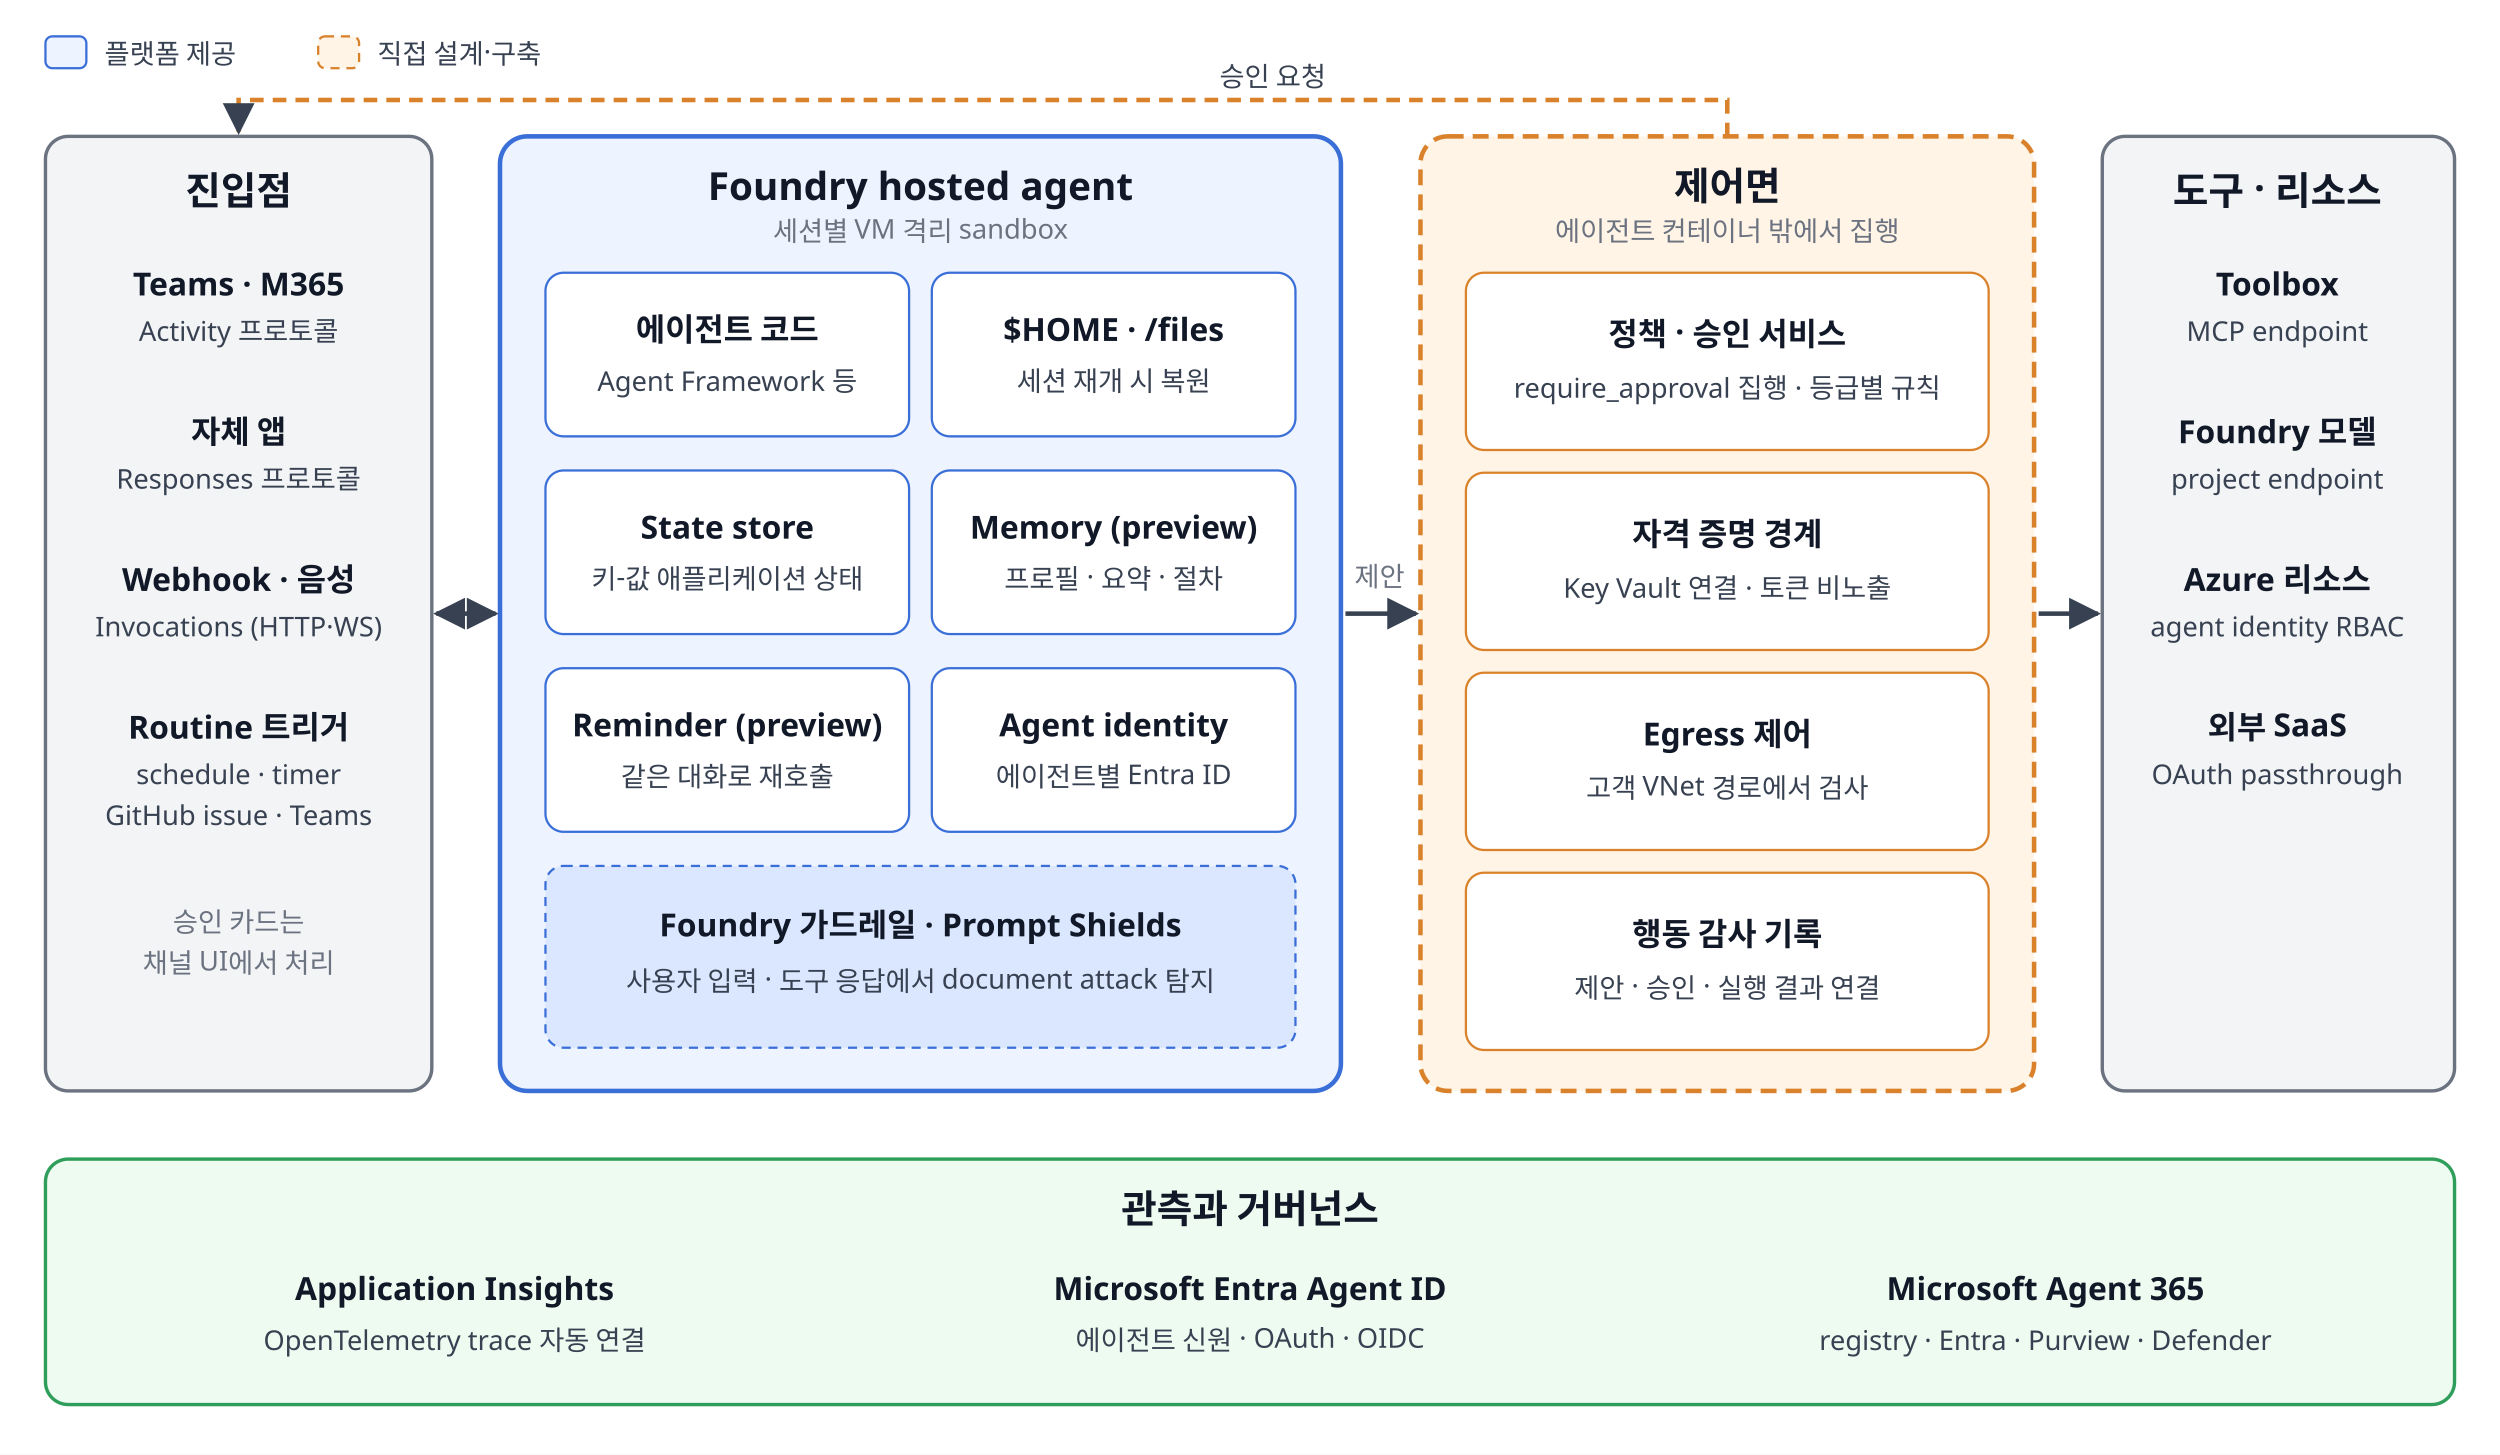
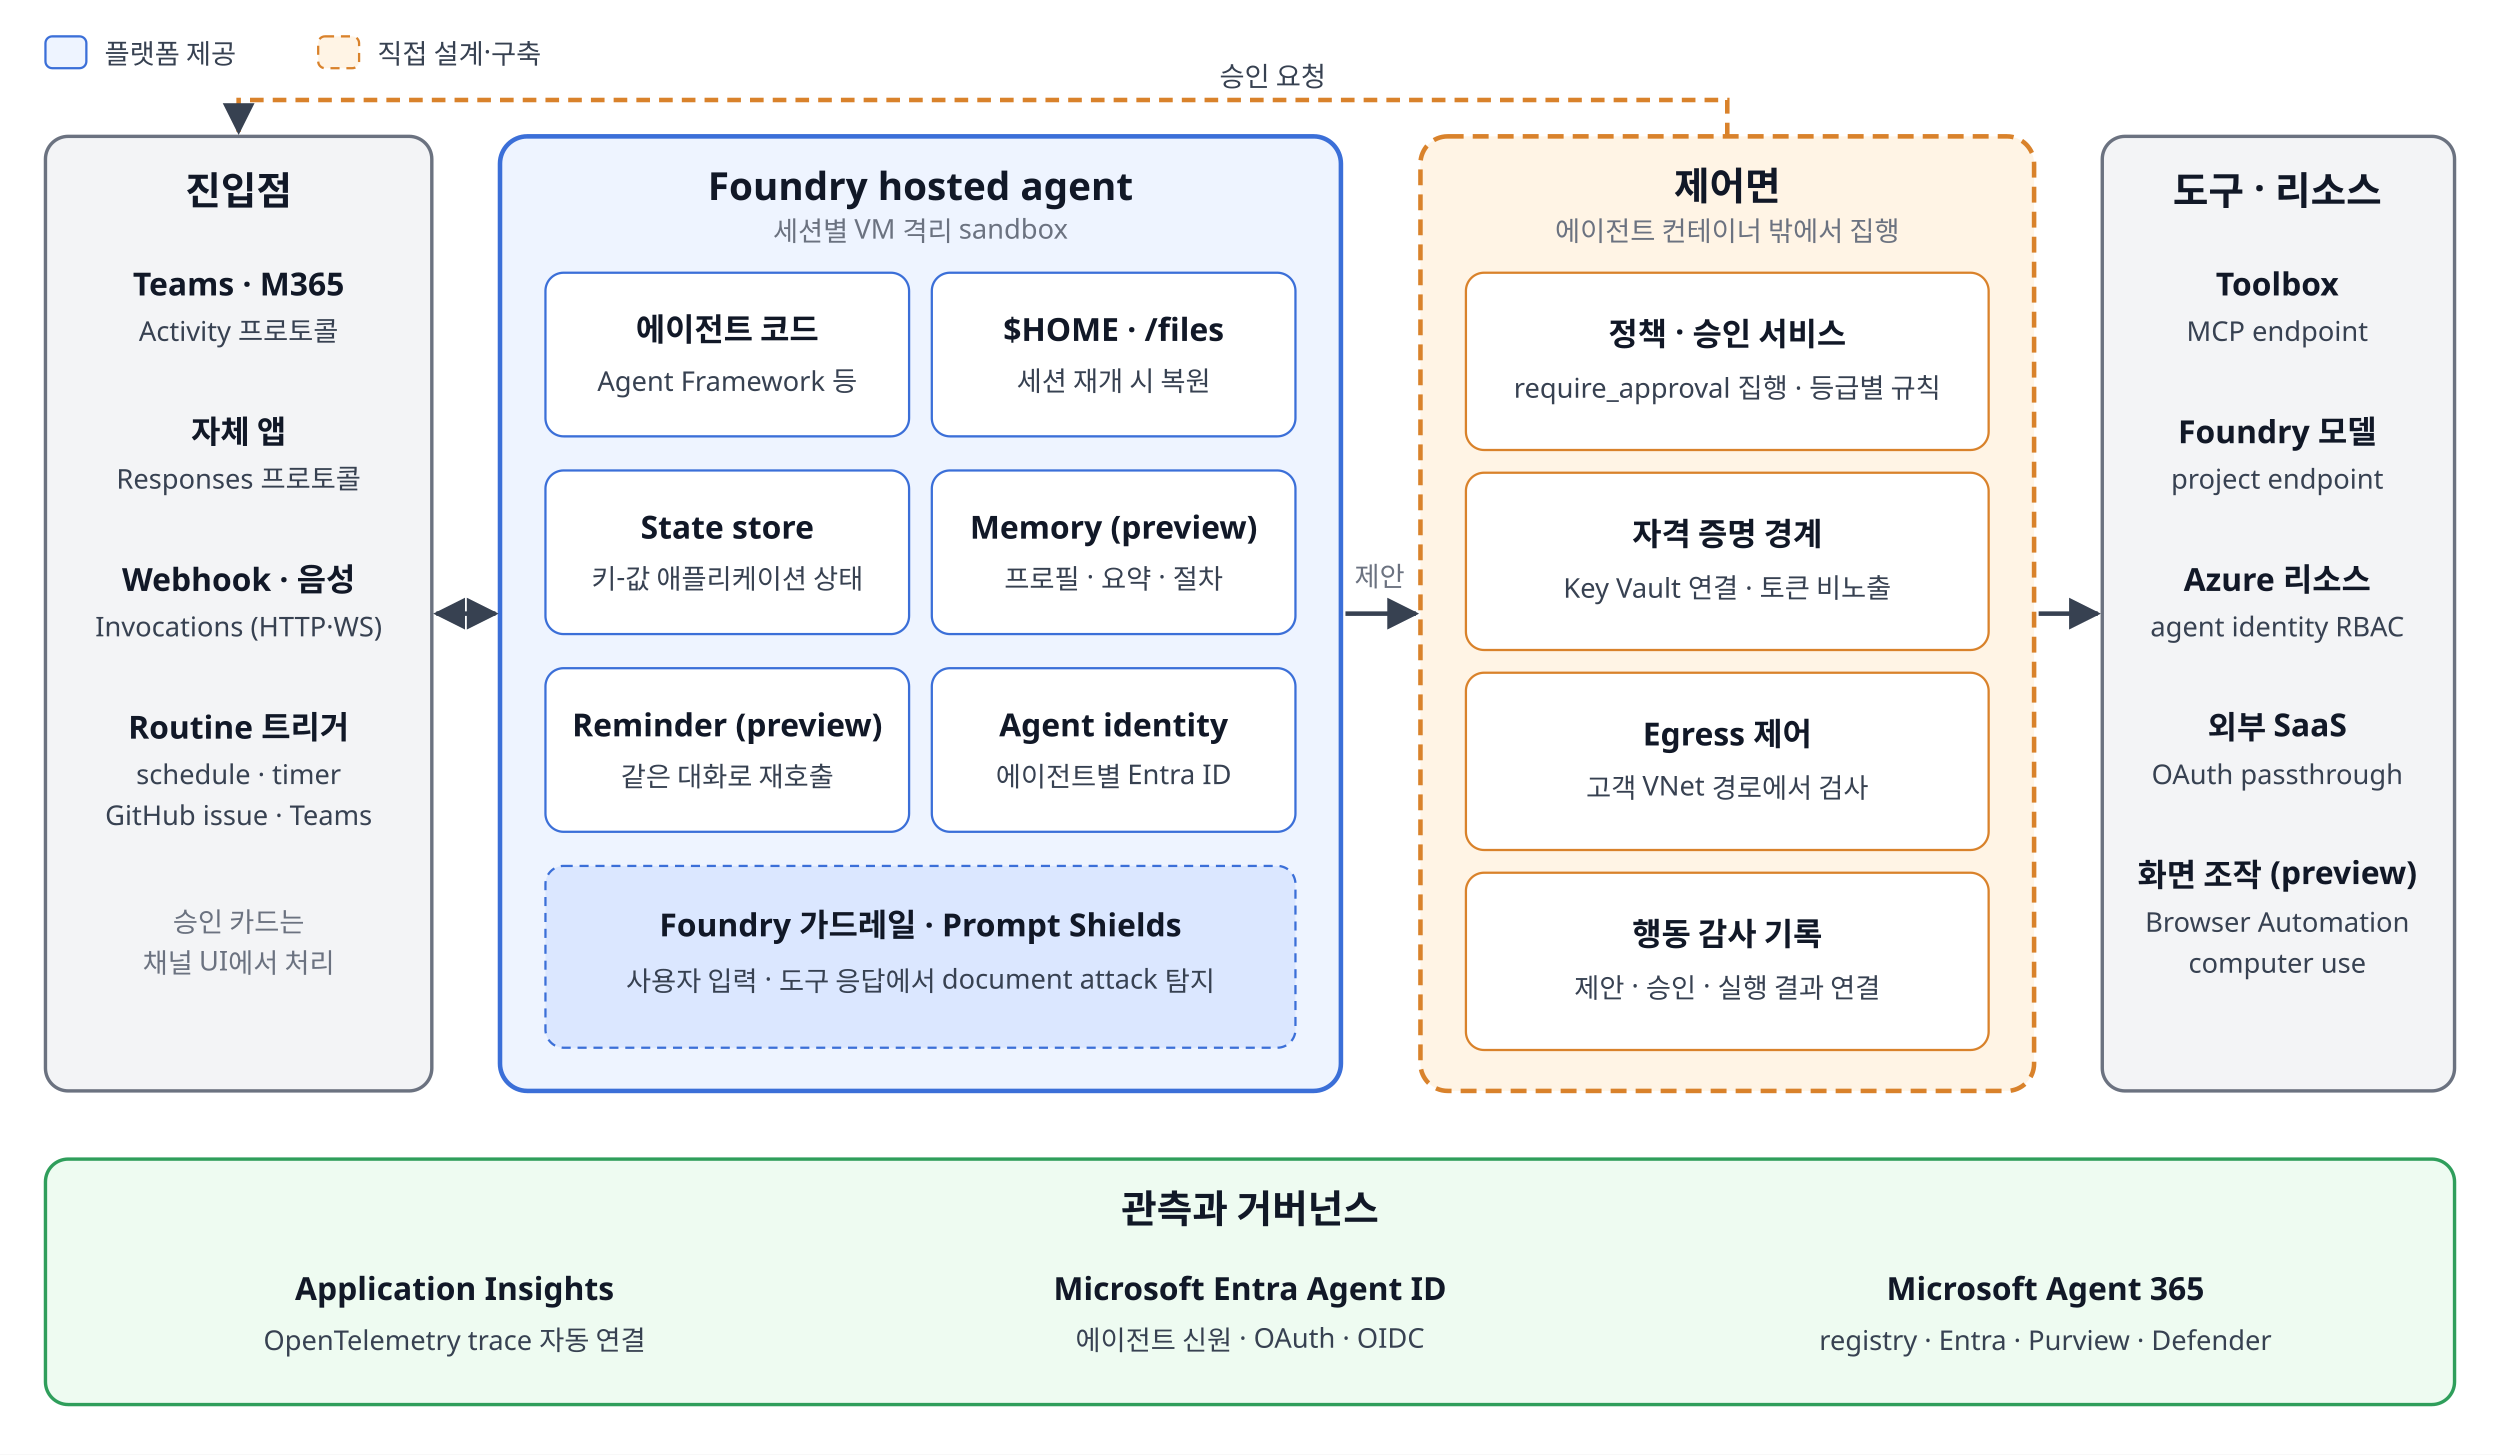
<svg xmlns="http://www.w3.org/2000/svg" width="1100" height="640" viewBox="0 0 1100 640" role="img" aria-labelledby="title desc">
  <defs>
    <marker id="arrow" viewBox="0 0 10 10" refX="9" refY="5" markerWidth="7" markerHeight="7" orient="auto-start-reverse">
      <path d="M0,0 L10,5 L0,10 z" fill="#374151" />
    </marker>
    <style>
      text { font-family: "Segoe UI", "Malgun Gothic", "Apple SD Gothic Neo", "Noto Sans KR", sans-serif; fill: #111827; }
      .h { font-size: 17px; font-weight: 700; }
      .b { font-size: 14px; font-weight: 600; }
      .s { font-size: 12px; fill: #374151; }
      .n { font-size: 12px; fill: #6b7280; }
    </style>
  </defs>
  <rect x="0" y="0" width="1100" height="640" fill="#ffffff" />
  <rect x="20" y="16" width="18" height="14" rx="3" fill="#eef4ff" stroke="#3b6fd8" />
  <text x="46" y="28" class="s">플랫폼 제공</text>
  <rect x="140" y="16" width="18" height="14" rx="3" fill="#fff4e5" stroke="#d9822b" stroke-dasharray="4 3" />
  <text x="166" y="28" class="s">직접 설계·구축</text>
  <rect x="20" y="60" width="170" height="420" rx="10" fill="#f3f4f6" stroke="#6b7280" stroke-width="1.5" />
  <text x="105" y="90" class="h" text-anchor="middle">진입점</text>
  <text x="105" y="130" class="b" text-anchor="middle">Teams · M365</text>
  <text x="105" y="150" class="s" text-anchor="middle">Activity 프로토콜</text>
  <text x="105" y="195" class="b" text-anchor="middle">자체 앱</text>
  <text x="105" y="215" class="s" text-anchor="middle">Responses 프로토콜</text>
  <text x="105" y="260" class="b" text-anchor="middle">Webhook · 음성</text>
  <text x="105" y="280" class="s" text-anchor="middle">Invocations (HTTP·WS)</text>
  <text x="105" y="325" class="b" text-anchor="middle">Routine 트리거</text>
  <text x="105" y="345" class="s" text-anchor="middle">schedule · timer</text>
  <text x="105" y="363" class="s" text-anchor="middle">GitHub issue · Teams</text>
  <text x="105" y="410" class="n" text-anchor="middle">승인 카드는</text>
  <text x="105" y="428" class="n" text-anchor="middle">채널 UI에서 처리</text>
  <rect x="220" y="60" width="370" height="420" rx="12" fill="#eef4ff" stroke="#3b6fd8" stroke-width="2" />
  <text x="405" y="88" class="h" text-anchor="middle">Foundry hosted agent</text>
  <text x="405" y="106" class="n" text-anchor="middle">세션별 VM 격리 sandbox</text>
  <rect x="240" y="120" width="160" height="72" rx="8" fill="#ffffff" stroke="#3b6fd8" />
  <text x="320" y="150" class="b" text-anchor="middle">에이전트 코드</text>
  <text x="320" y="172" class="s" text-anchor="middle">Agent Framework 등</text>
  <rect x="410" y="120" width="160" height="72" rx="8" fill="#ffffff" stroke="#3b6fd8" />
  <text x="490" y="150" class="b" text-anchor="middle">$HOME · /files</text>
  <text x="490" y="172" class="s" text-anchor="middle">세션 재개 시 복원</text>
  <rect x="240" y="207" width="160" height="72" rx="8" fill="#ffffff" stroke="#3b6fd8" />
  <text x="320" y="237" class="b" text-anchor="middle">State store</text>
  <text x="320" y="259" class="s" text-anchor="middle">키-값 애플리케이션 상태</text>
  <rect x="410" y="207" width="160" height="72" rx="8" fill="#ffffff" stroke="#3b6fd8" />
  <text x="490" y="237" class="b" text-anchor="middle">Memory (preview)</text>
  <text x="490" y="259" class="s" text-anchor="middle">프로필 · 요약 · 절차</text>
  <rect x="240" y="294" width="160" height="72" rx="8" fill="#ffffff" stroke="#3b6fd8" />
  <text x="320" y="324" class="b" text-anchor="middle">Reminder (preview)</text>
  <text x="320" y="346" class="s" text-anchor="middle">같은 대화로 재호출</text>
  <rect x="410" y="294" width="160" height="72" rx="8" fill="#ffffff" stroke="#3b6fd8" />
  <text x="490" y="324" class="b" text-anchor="middle">Agent identity</text>
  <text x="490" y="346" class="s" text-anchor="middle">에이전트별 Entra ID</text>
  <rect x="240" y="381" width="330" height="80" rx="8" fill="#dbe7ff" stroke="#3b6fd8" stroke-dasharray="4 3" />
  <text x="405" y="412" class="b" text-anchor="middle">Foundry 가드레일 · Prompt Shields</text>
  <text x="405" y="436" class="s" text-anchor="middle">사용자 입력 · 도구 응답에서 document attack 탐지</text>
  <rect x="625" y="60" width="270" height="420" rx="12" fill="#fff4e5" stroke="#d9822b" stroke-width="2" stroke-dasharray="7 4" />
  <text x="760" y="88" class="h" text-anchor="middle">제어면</text>
  <text x="760" y="106" class="n" text-anchor="middle">에이전트 컨테이너 밖에서 집행</text>
  <rect x="645" y="120" width="230" height="78" rx="8" fill="#ffffff" stroke="#d9822b" />
  <text x="760" y="152" class="b" text-anchor="middle">정책 · 승인 서비스</text>
  <text x="760" y="175" class="s" text-anchor="middle">require_approval 집행 · 등급별 규칙</text>
  <rect x="645" y="208" width="230" height="78" rx="8" fill="#ffffff" stroke="#d9822b" />
  <text x="760" y="240" class="b" text-anchor="middle">자격 증명 경계</text>
  <text x="760" y="263" class="s" text-anchor="middle">Key Vault 연결 · 토큰 비노출</text>
  <rect x="645" y="296" width="230" height="78" rx="8" fill="#ffffff" stroke="#d9822b" />
  <text x="760" y="328" class="b" text-anchor="middle">Egress 제어</text>
  <text x="760" y="351" class="s" text-anchor="middle">고객 VNet 경로에서 검사</text>
  <rect x="645" y="384" width="230" height="78" rx="8" fill="#ffffff" stroke="#d9822b" />
  <text x="760" y="416" class="b" text-anchor="middle">행동 감사 기록</text>
  <text x="760" y="439" class="s" text-anchor="middle">제안 · 승인 · 실행 결과 연결</text>
  <rect x="925" y="60" width="155" height="420" rx="10" fill="#f3f4f6" stroke="#6b7280" stroke-width="1.5" />
  <text x="1002" y="90" class="h" text-anchor="middle">도구 · 리소스</text>
  <text x="1002" y="130" class="b" text-anchor="middle">Toolbox</text>
  <text x="1002" y="150" class="s" text-anchor="middle">MCP endpoint</text>
  <text x="1002" y="195" class="b" text-anchor="middle">Foundry 모델</text>
  <text x="1002" y="215" class="s" text-anchor="middle">project endpoint</text>
  <text x="1002" y="260" class="b" text-anchor="middle">Azure 리소스</text>
  <text x="1002" y="280" class="s" text-anchor="middle">agent identity RBAC</text>
  <text x="1002" y="325" class="b" text-anchor="middle">외부 SaaS</text>
  <text x="1002" y="345" class="s" text-anchor="middle">OAuth passthrough</text>
+   <text x="1002" y="390" class="b" text-anchor="middle">화면 조작 (preview)</text>
+   <text x="1002" y="410" class="s" text-anchor="middle">Browser Automation</text>
+   <text x="1002" y="428" class="s" text-anchor="middle">computer use</text>
  <line x1="192" y1="270" x2="218" y2="270" stroke="#374151" stroke-width="2" marker-start="url(#arrow)" marker-end="url(#arrow)" />
  <line x1="592" y1="270" x2="623" y2="270" stroke="#374151" stroke-width="2" marker-end="url(#arrow)" />
  <text x="607" y="258" class="n" text-anchor="middle">제안</text>
  <line x1="897" y1="270" x2="923" y2="270" stroke="#374151" stroke-width="2" marker-end="url(#arrow)" />
  <path d="M760,60 L760,44 L105,44 L105,58" fill="none" stroke="#d9822b" stroke-width="2" stroke-dasharray="6 4" marker-end="url(#arrow)" />
  <text x="560" y="38" class="s" text-anchor="middle">승인 요청</text>
  <rect x="20" y="510" width="1060" height="108" rx="10" fill="#eefbf1" stroke="#2f9e5b" stroke-width="1.5" />
  <text x="550" y="538" class="h" text-anchor="middle">관측과 거버넌스</text>
  <text x="200" y="572" class="b" text-anchor="middle">Application Insights</text>
  <text x="200" y="594" class="s" text-anchor="middle">OpenTelemetry trace 자동 연결</text>
  <text x="550" y="572" class="b" text-anchor="middle">Microsoft Entra Agent ID</text>
  <text x="550" y="594" class="s" text-anchor="middle">에이전트 신원 · OAuth · OIDC</text>
  <text x="900" y="572" class="b" text-anchor="middle">Microsoft Agent 365</text>
  <text x="900" y="594" class="s" text-anchor="middle">registry · Entra · Purview · Defender</text>
</svg>
